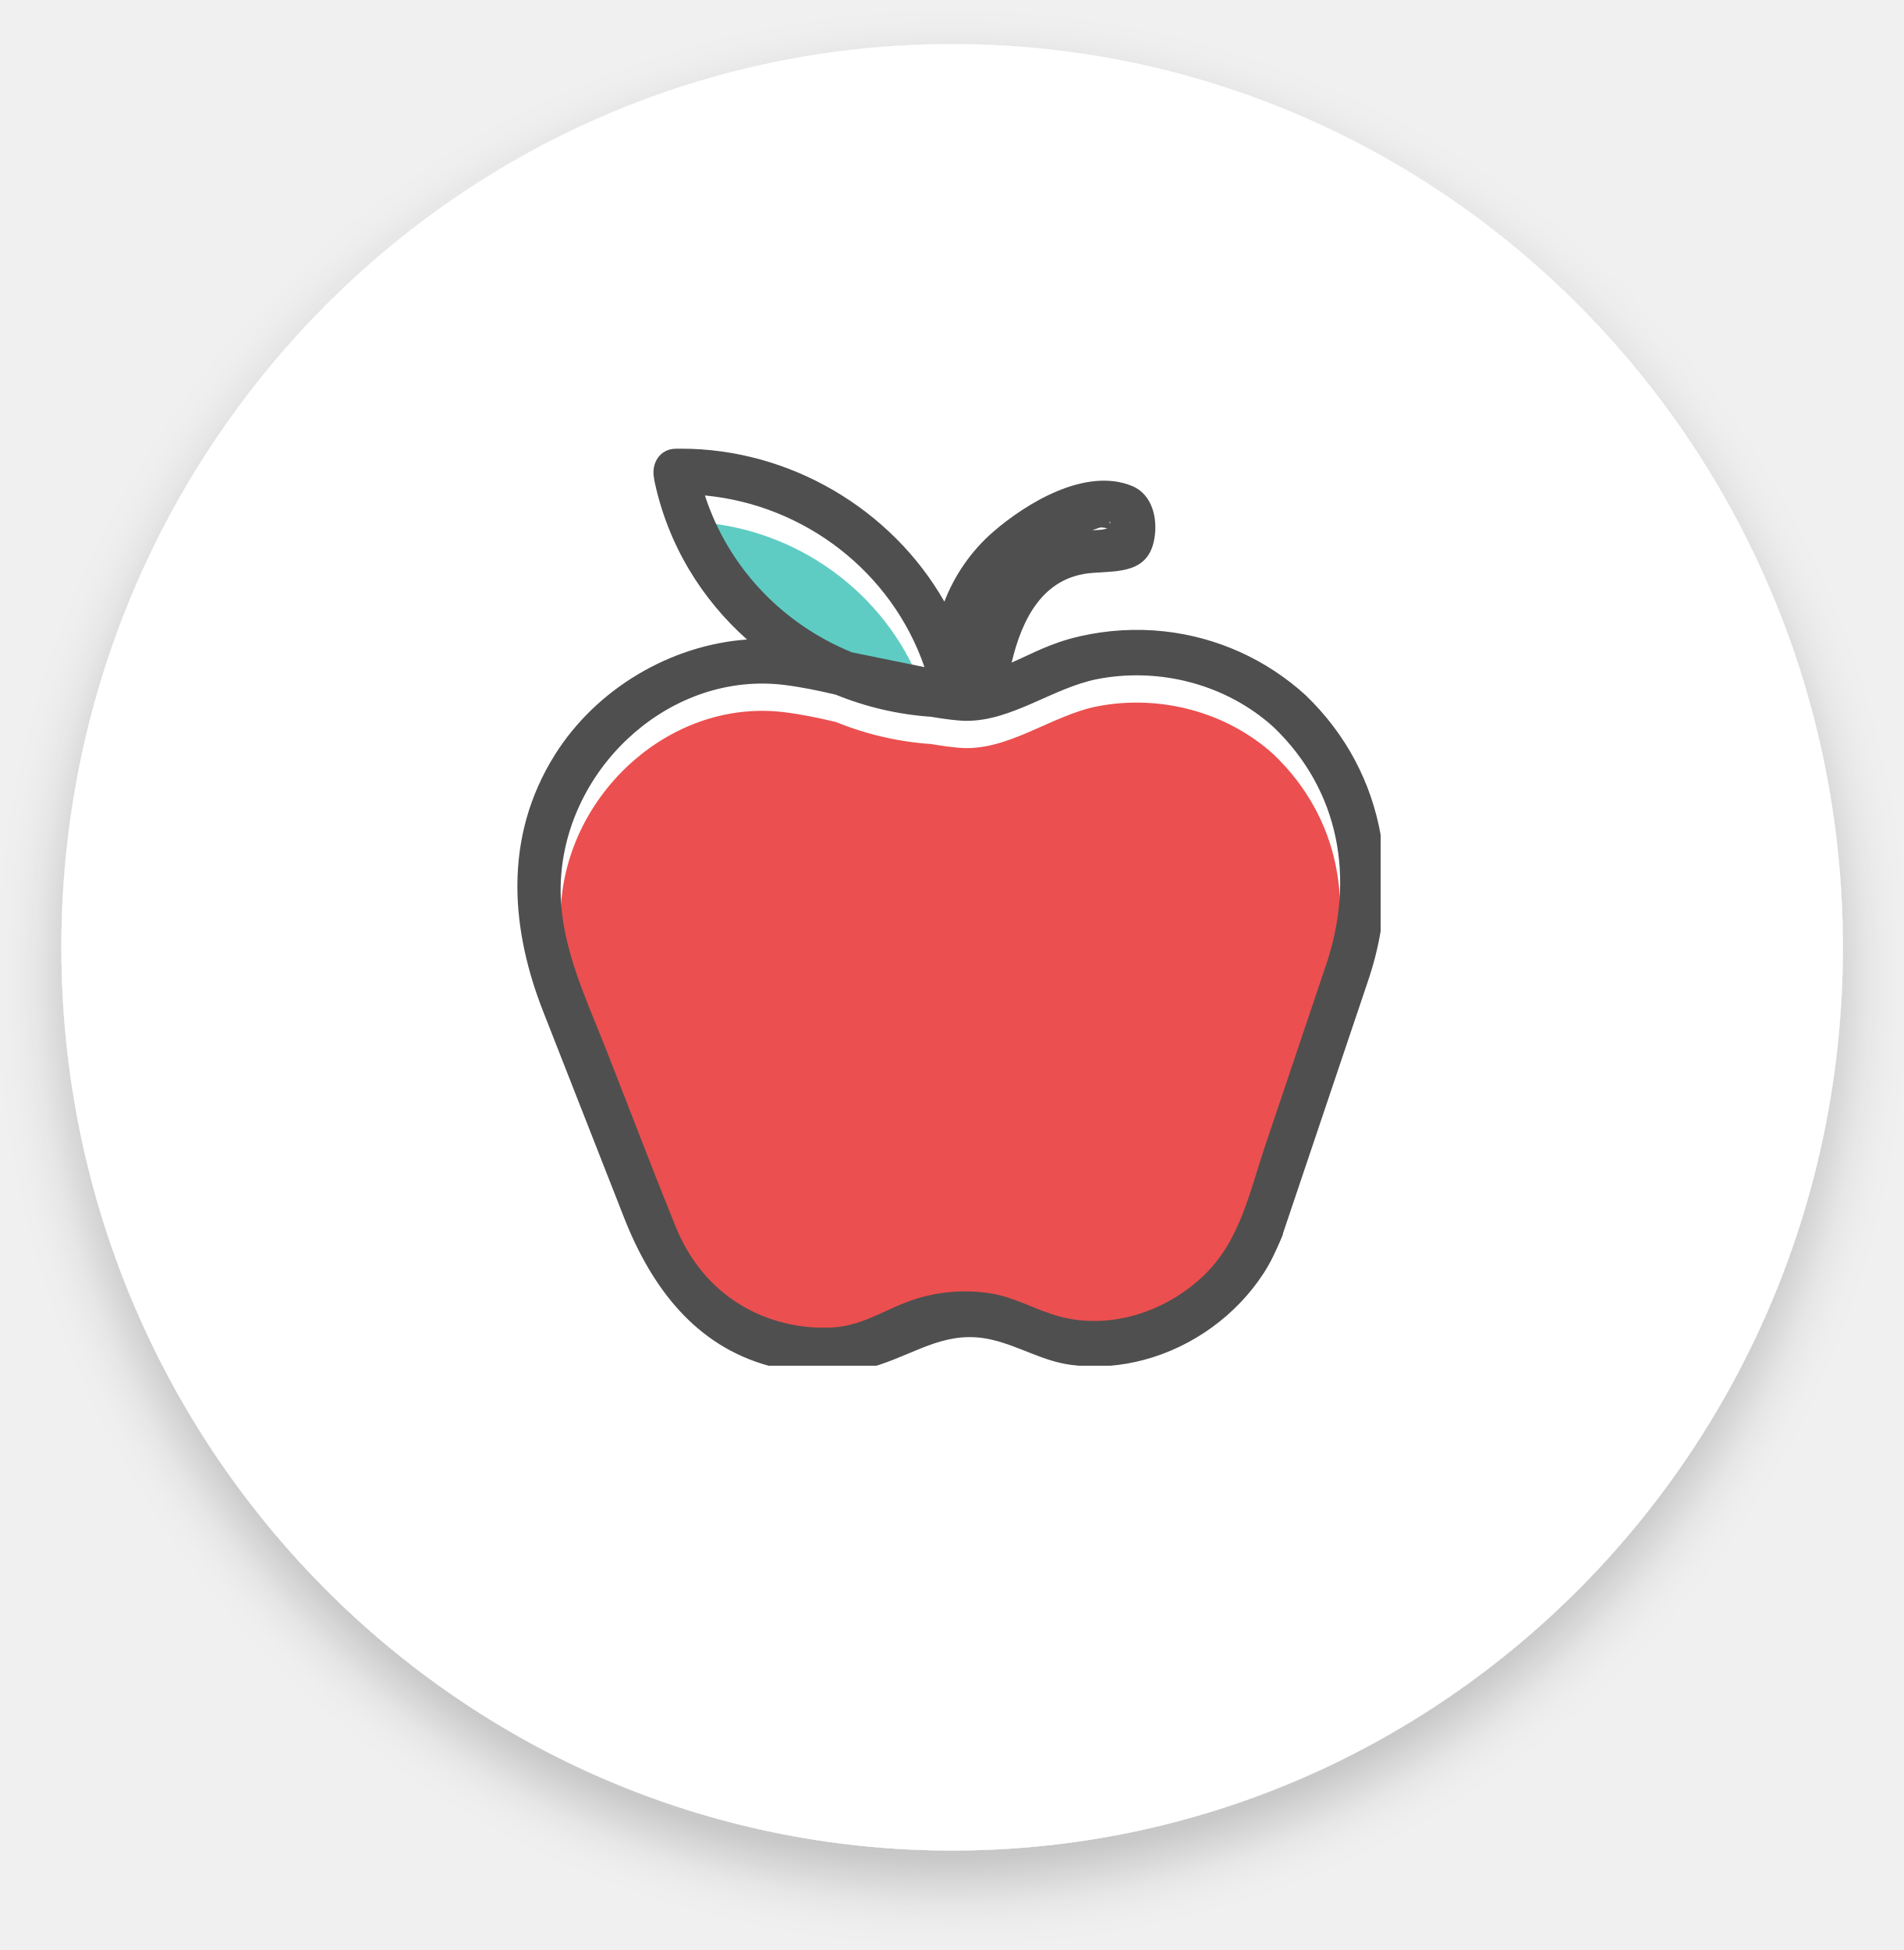
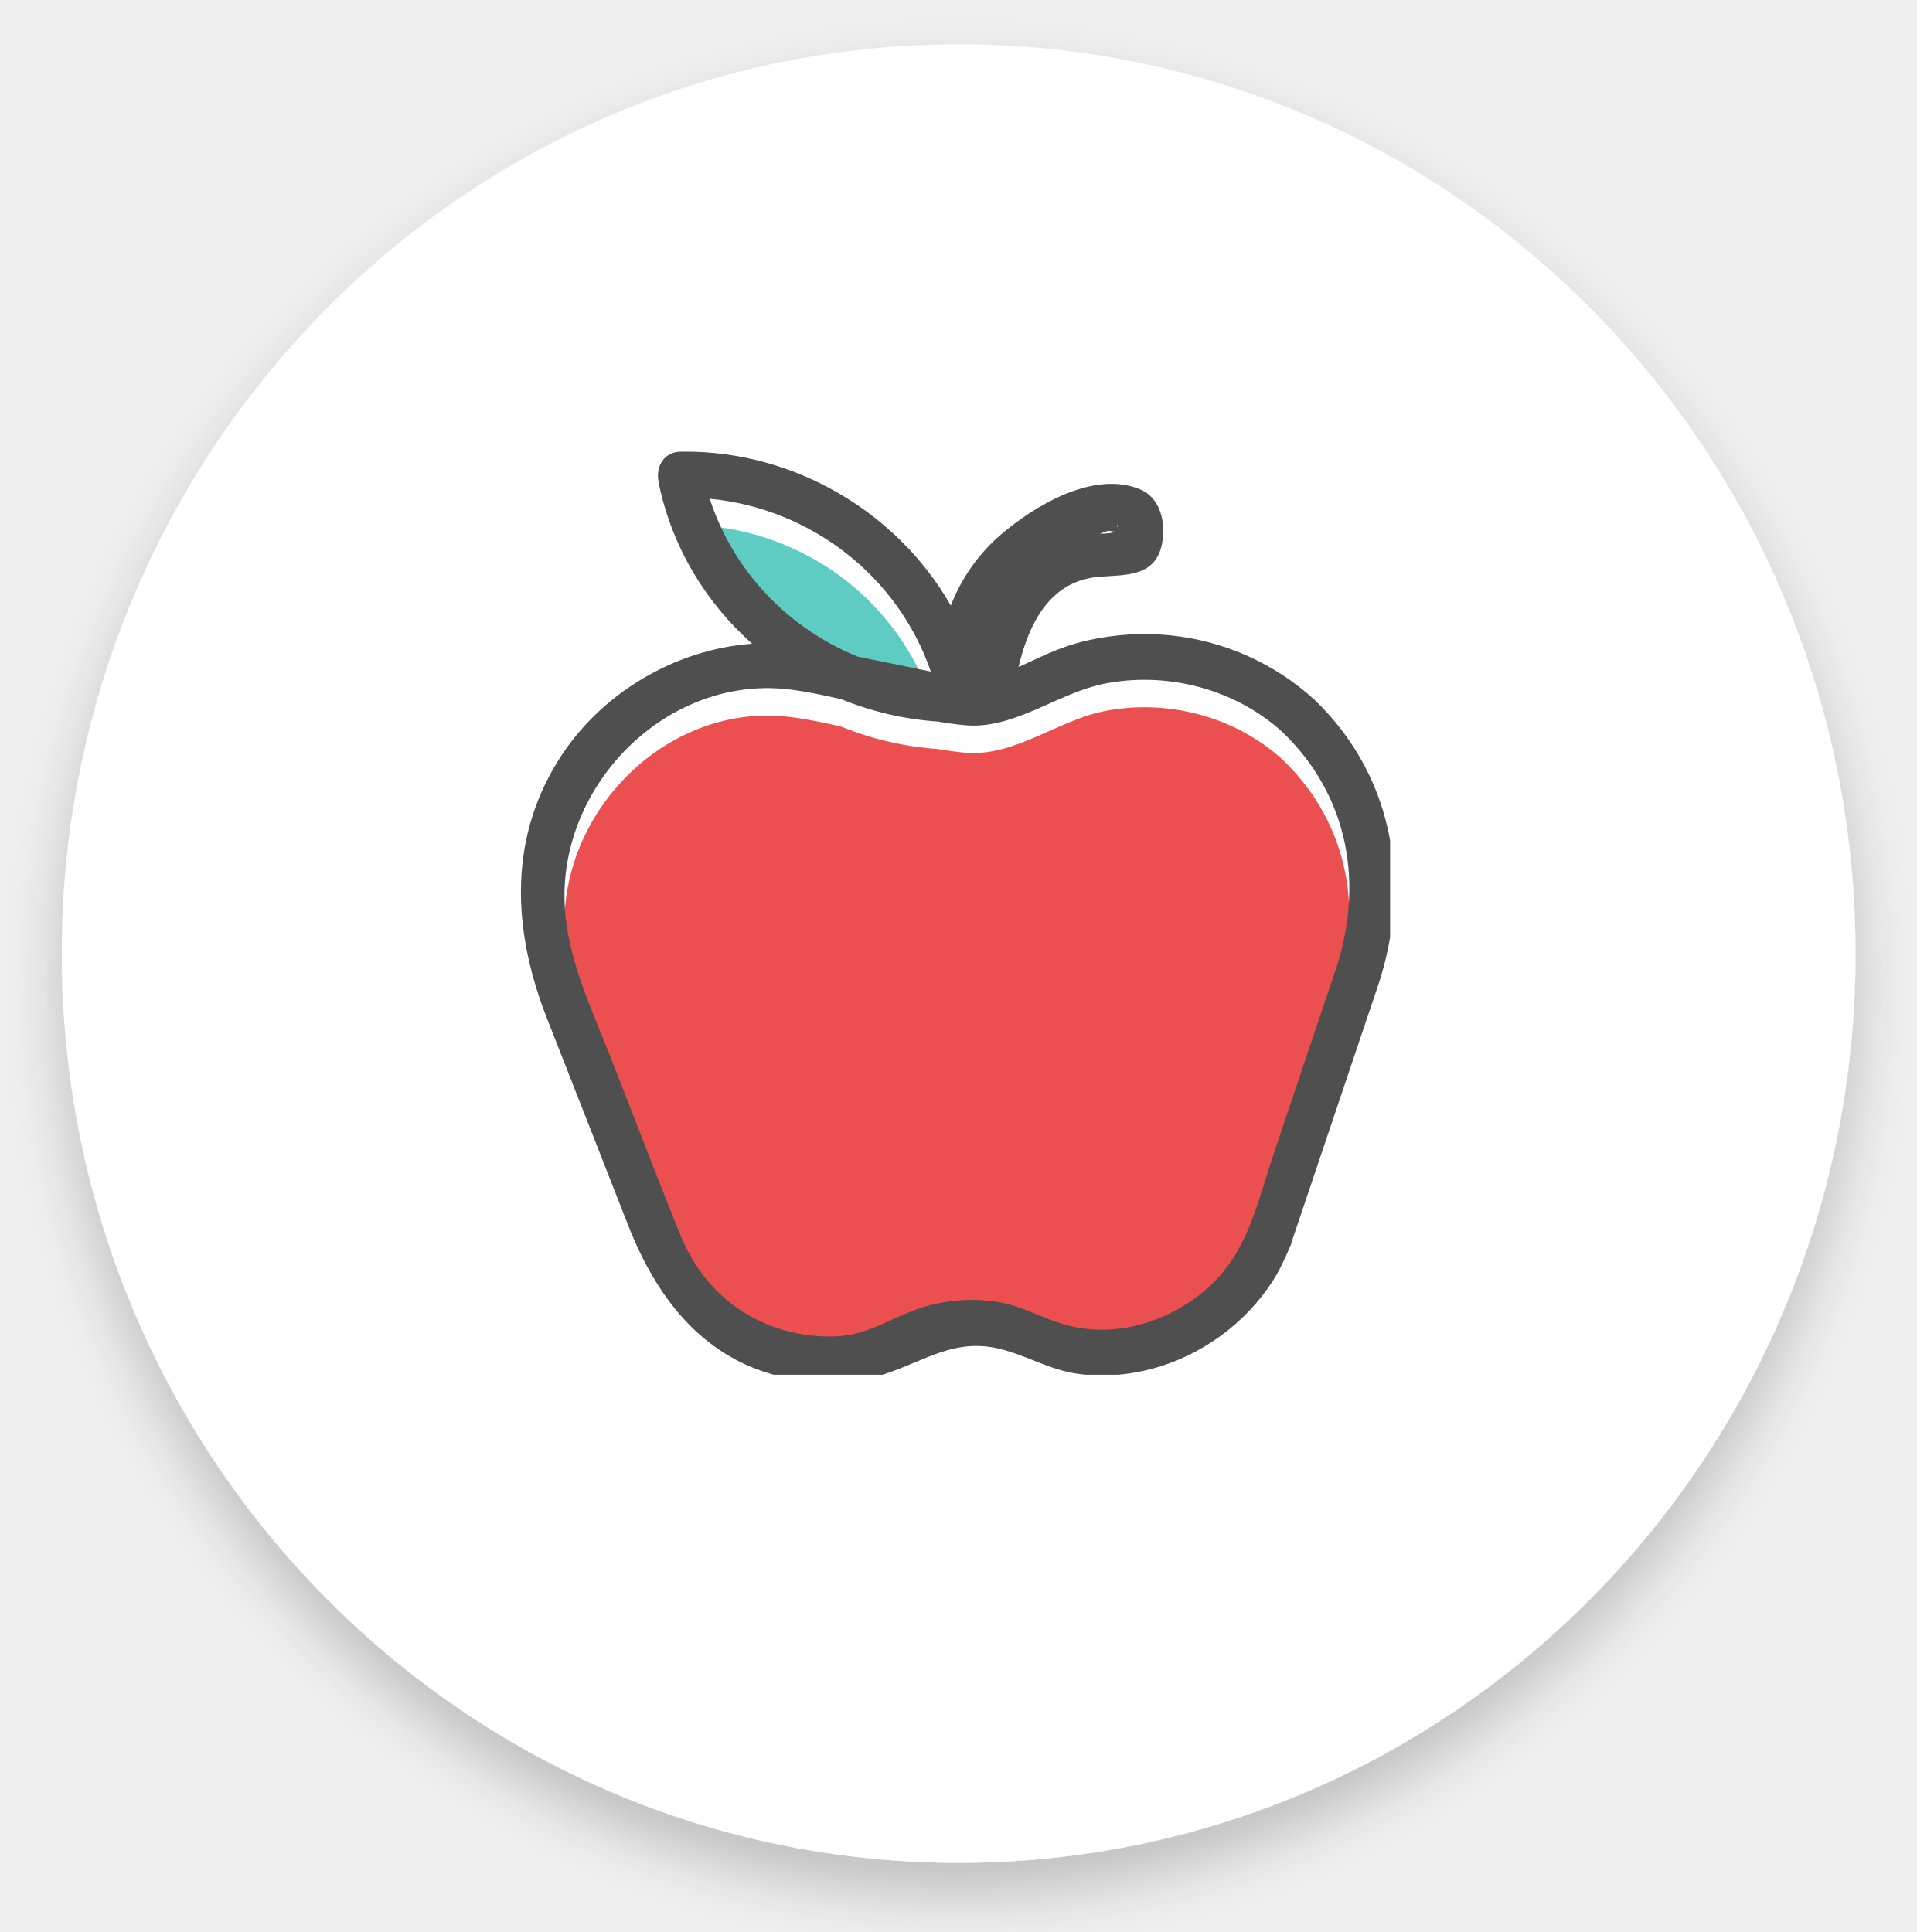
- <svg xmlns="http://www.w3.org/2000/svg" xmlns:xlink="http://www.w3.org/1999/xlink" width="124px" height="127px" viewBox="0 0 124 127" version="1.1">
+ <svg xmlns="http://www.w3.org/2000/svg" xmlns:xlink="http://www.w3.org/1999/xlink" viewBox="0 0 124 125" version="1.1">
  <defs>
    <filter x="-50%" y="-50%" width="200%" height="200%" filterUnits="objectBoundingBox" id="filter-1">
      <feOffset dx="0" dy="2" in="SourceAlpha" result="shadowOffsetOuter1" />
      <feGaussianBlur stdDeviation="2" in="shadowOffsetOuter1" result="shadowBlurOuter1" />
      <feColorMatrix values="0 0 0 0 0   0 0 0 0 0   0 0 0 0 0  0 0 0 0.209 0" type="matrix" in="shadowBlurOuter1" result="shadowMatrixOuter1" />
      <feMerge>
        <feMergeNode in="shadowMatrixOuter1" />
        <feMergeNode in="SourceGraphic" />
      </feMerge>
    </filter>
    <path d="M10.735,0.713 C9.717,0.733 9.158,1.641 9.326,2.591 C9.341,2.677 9.354,2.763 9.369,2.849 C10.247,6.973 12.427,10.503 15.389,13.138 C10.398,13.497 5.585,16.343 2.884,20.633 C1.19,23.327 0.456,26.185 0.435,29.077 L0.435,29.329 C0.453,32.013 1.079,34.726 2.113,37.362 C3.87,41.842 5.628,46.32 7.385,50.799 C9.197,55.411 12.081,59.143 16.796,60.436 L23.814,60.436 C23.884,60.414 23.954,60.392 24.023,60.369 C26.601,59.518 28.501,58.055 31.398,58.757 C33.17,59.185 34.657,60.141 36.503,60.381 C36.67,60.402 36.836,60.42 37.004,60.436 L39.062,60.436 C39.801,60.372 40.534,60.243 41.256,60.049 C44.413,59.205 47.263,57.158 49.054,54.384 C49.495,53.702 49.813,53.002 50.136,52.259 C50.395,51.666 50.296,51.82 50.243,51.975 C50.426,51.447 50.6,50.915 50.778,50.387 C52.471,45.364 54.161,40.343 55.853,35.32 C56.208,34.268 56.475,33.207 56.655,32.145 L56.655,25.853 C56.053,22.484 54.445,19.333 51.757,16.752 C49.193,14.423 45.983,12.981 42.562,12.607 C40.731,12.408 38.865,12.518 37.067,12.927 C35.148,13.367 33.973,14.055 32.624,14.639 C33.31,11.747 34.694,9.032 37.888,8.801 C39.628,8.673 41.513,8.801 41.912,6.614 C42.159,5.269 41.79,3.683 40.469,3.14 C37.44,1.893 33.562,4.267 31.415,6.133 C29.988,7.373 28.911,8.94 28.243,10.67 C24.798,4.631 18.167,0.71 11.106,0.71 C10.981,0.71 10.859,0.71 10.735,0.713 L10.735,0.713 Z M26.464,14.838 C25.051,14.55 23.637,14.262 22.222,13.973 C17.778,12.162 14.199,8.525 12.647,3.756 C19.131,4.374 24.81,8.721 26.948,14.937 C26.793,14.906 26.632,14.871 26.464,14.838 L26.464,14.838 Z M38.995,5.45 C39.06,5.466 39.057,5.53 39.023,5.608 C39.014,5.555 39.005,5.503 38.995,5.45 L38.995,5.45 Z M38.349,5.855 C38.47,5.813 38.676,5.869 38.847,5.886 C38.684,5.985 38.309,6.012 37.878,6.018 C38.032,5.967 38.188,5.913 38.349,5.855 L38.349,5.855 Z M38.206,15.716 C42.249,14.93 46.606,16.05 49.689,18.849 C54.005,22.995 54.989,28.722 53.112,34.3 C51.806,38.181 50.497,42.061 49.191,45.942 C48.044,49.342 47.487,52.413 44.955,54.731 C42.507,56.969 38.993,58.092 35.759,57.232 C34.177,56.811 32.841,55.96 31.191,55.713 C29.407,55.444 27.562,55.628 25.868,56.262 C24.105,56.924 22.78,57.87 20.831,57.951 C18.822,58.034 16.799,57.553 15.06,56.526 C13.036,55.327 11.612,53.523 10.733,51.357 C9.192,47.553 7.734,43.711 6.233,39.89 C4.776,36.172 2.946,32.52 3.294,28.398 C3.906,21.159 10.575,15.195 17.834,16.099 C18.951,16.238 20.062,16.47 21.171,16.732 C23.132,17.53 25.231,18.026 27.387,18.171 C27.988,18.274 28.59,18.363 29.197,18.413 C29.366,18.428 29.533,18.435 29.7,18.435 C32.666,18.435 35.343,16.274 38.206,15.716 L38.206,15.716 Z" id="path-2" />
  </defs>
  <g id="Welcome" stroke="none" stroke-width="1" fill="none" fill-rule="evenodd">
    <g id="Home_Des_1" transform="translate(-640, -893)">
      <g id="recalls" filter="url(#filter-1)" transform="translate(644, 895.8698)">
        <g id="Group-7" transform="translate(0, -0)">
          <path d="M116.021,58.826 C116.021,91.315 90.049,117.652 58.011,117.652 C25.972,117.652 0,91.315 0,58.826 C0,26.338 25.972,0 58.011,0 C90.049,0 116.021,26.338 116.021,58.826" id="Fill-1" fill="#FFFFFF" />
          <path d="M41.909,31.174 C48.393,31.791 54.071,36.14 56.21,42.356 C56.054,42.323 55.894,42.289 55.726,42.256 C54.312,41.968 52.899,41.68 51.484,41.392 C47.04,39.579 43.461,35.942 41.909,31.174" id="Fill-3" fill="#5ECCC4" />
          <path d="M82.374,61.718 C81.068,65.599 79.759,69.479 78.453,73.36 C77.306,76.761 76.748,79.83 74.217,82.149 C71.768,84.387 68.255,85.509 65.021,84.65 C63.438,84.229 62.103,83.378 60.453,83.131 C58.667,82.864 56.825,83.046 55.13,83.681 C53.367,84.34 52.04,85.288 50.093,85.369 C48.083,85.452 46.061,84.972 44.322,83.944 C42.296,82.745 40.874,80.942 39.996,78.775 C38.454,74.97 36.994,71.129 35.495,67.308 C34.037,63.59 32.208,59.938 32.556,55.816 C33.167,48.577 39.837,42.615 47.096,43.517 C48.213,43.655 49.324,43.888 50.432,44.15 C52.394,44.948 54.493,45.444 56.648,45.589 C57.251,45.692 57.853,45.781 58.458,45.832 C61.628,46.1 64.444,43.722 67.468,43.133 C71.511,42.348 75.868,43.47 78.953,46.268 C83.268,50.413 84.249,56.14 82.374,61.718" id="Fill-5" fill="#EC4F4F" />
        </g>
        <g id="Group-10" transform="translate(29.26164, 25.64217)">
          <mask id="mask-3" fill="white">
            <use xlink:href="#path-2" />
          </mask>
          <g id="Clip-9" />
          <polygon id="Fill-8" fill="#4F4F4F" mask="url(#mask-3)" points="-9.996 67.704 59.883 67.704 59.883 -6.077 -9.996 -6.077" />
        </g>
      </g>
    </g>
  </g>
</svg>
